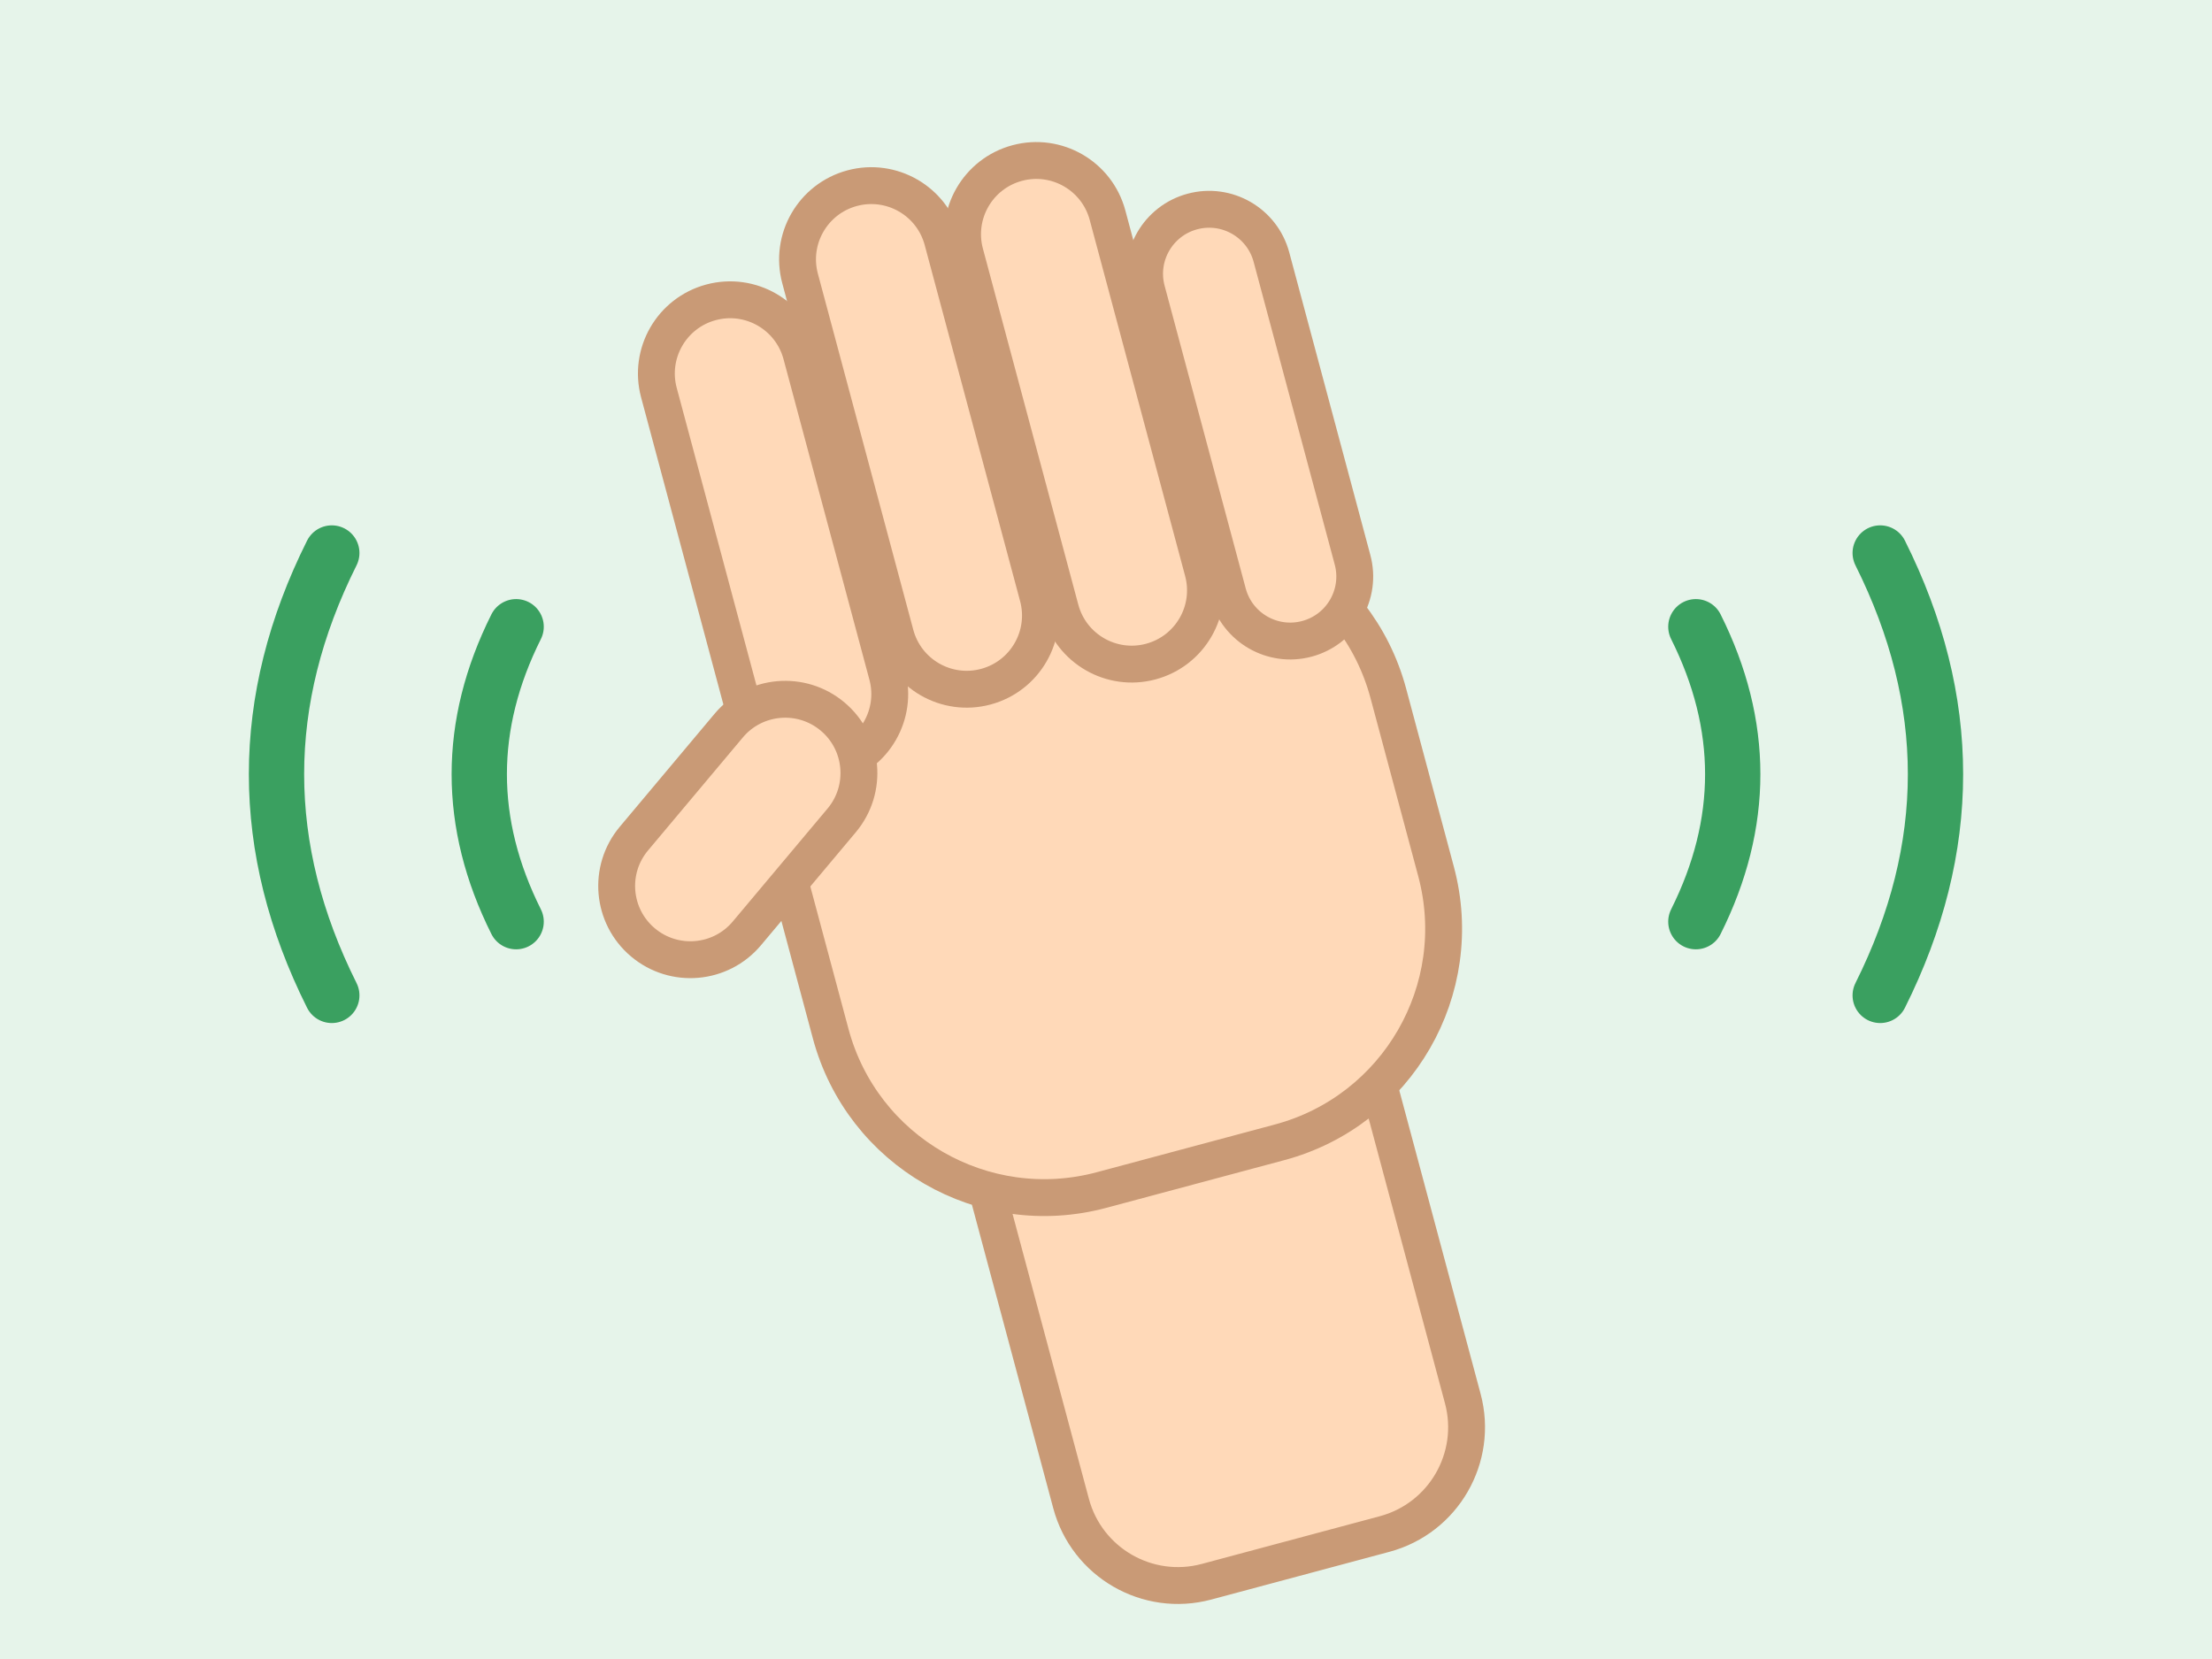
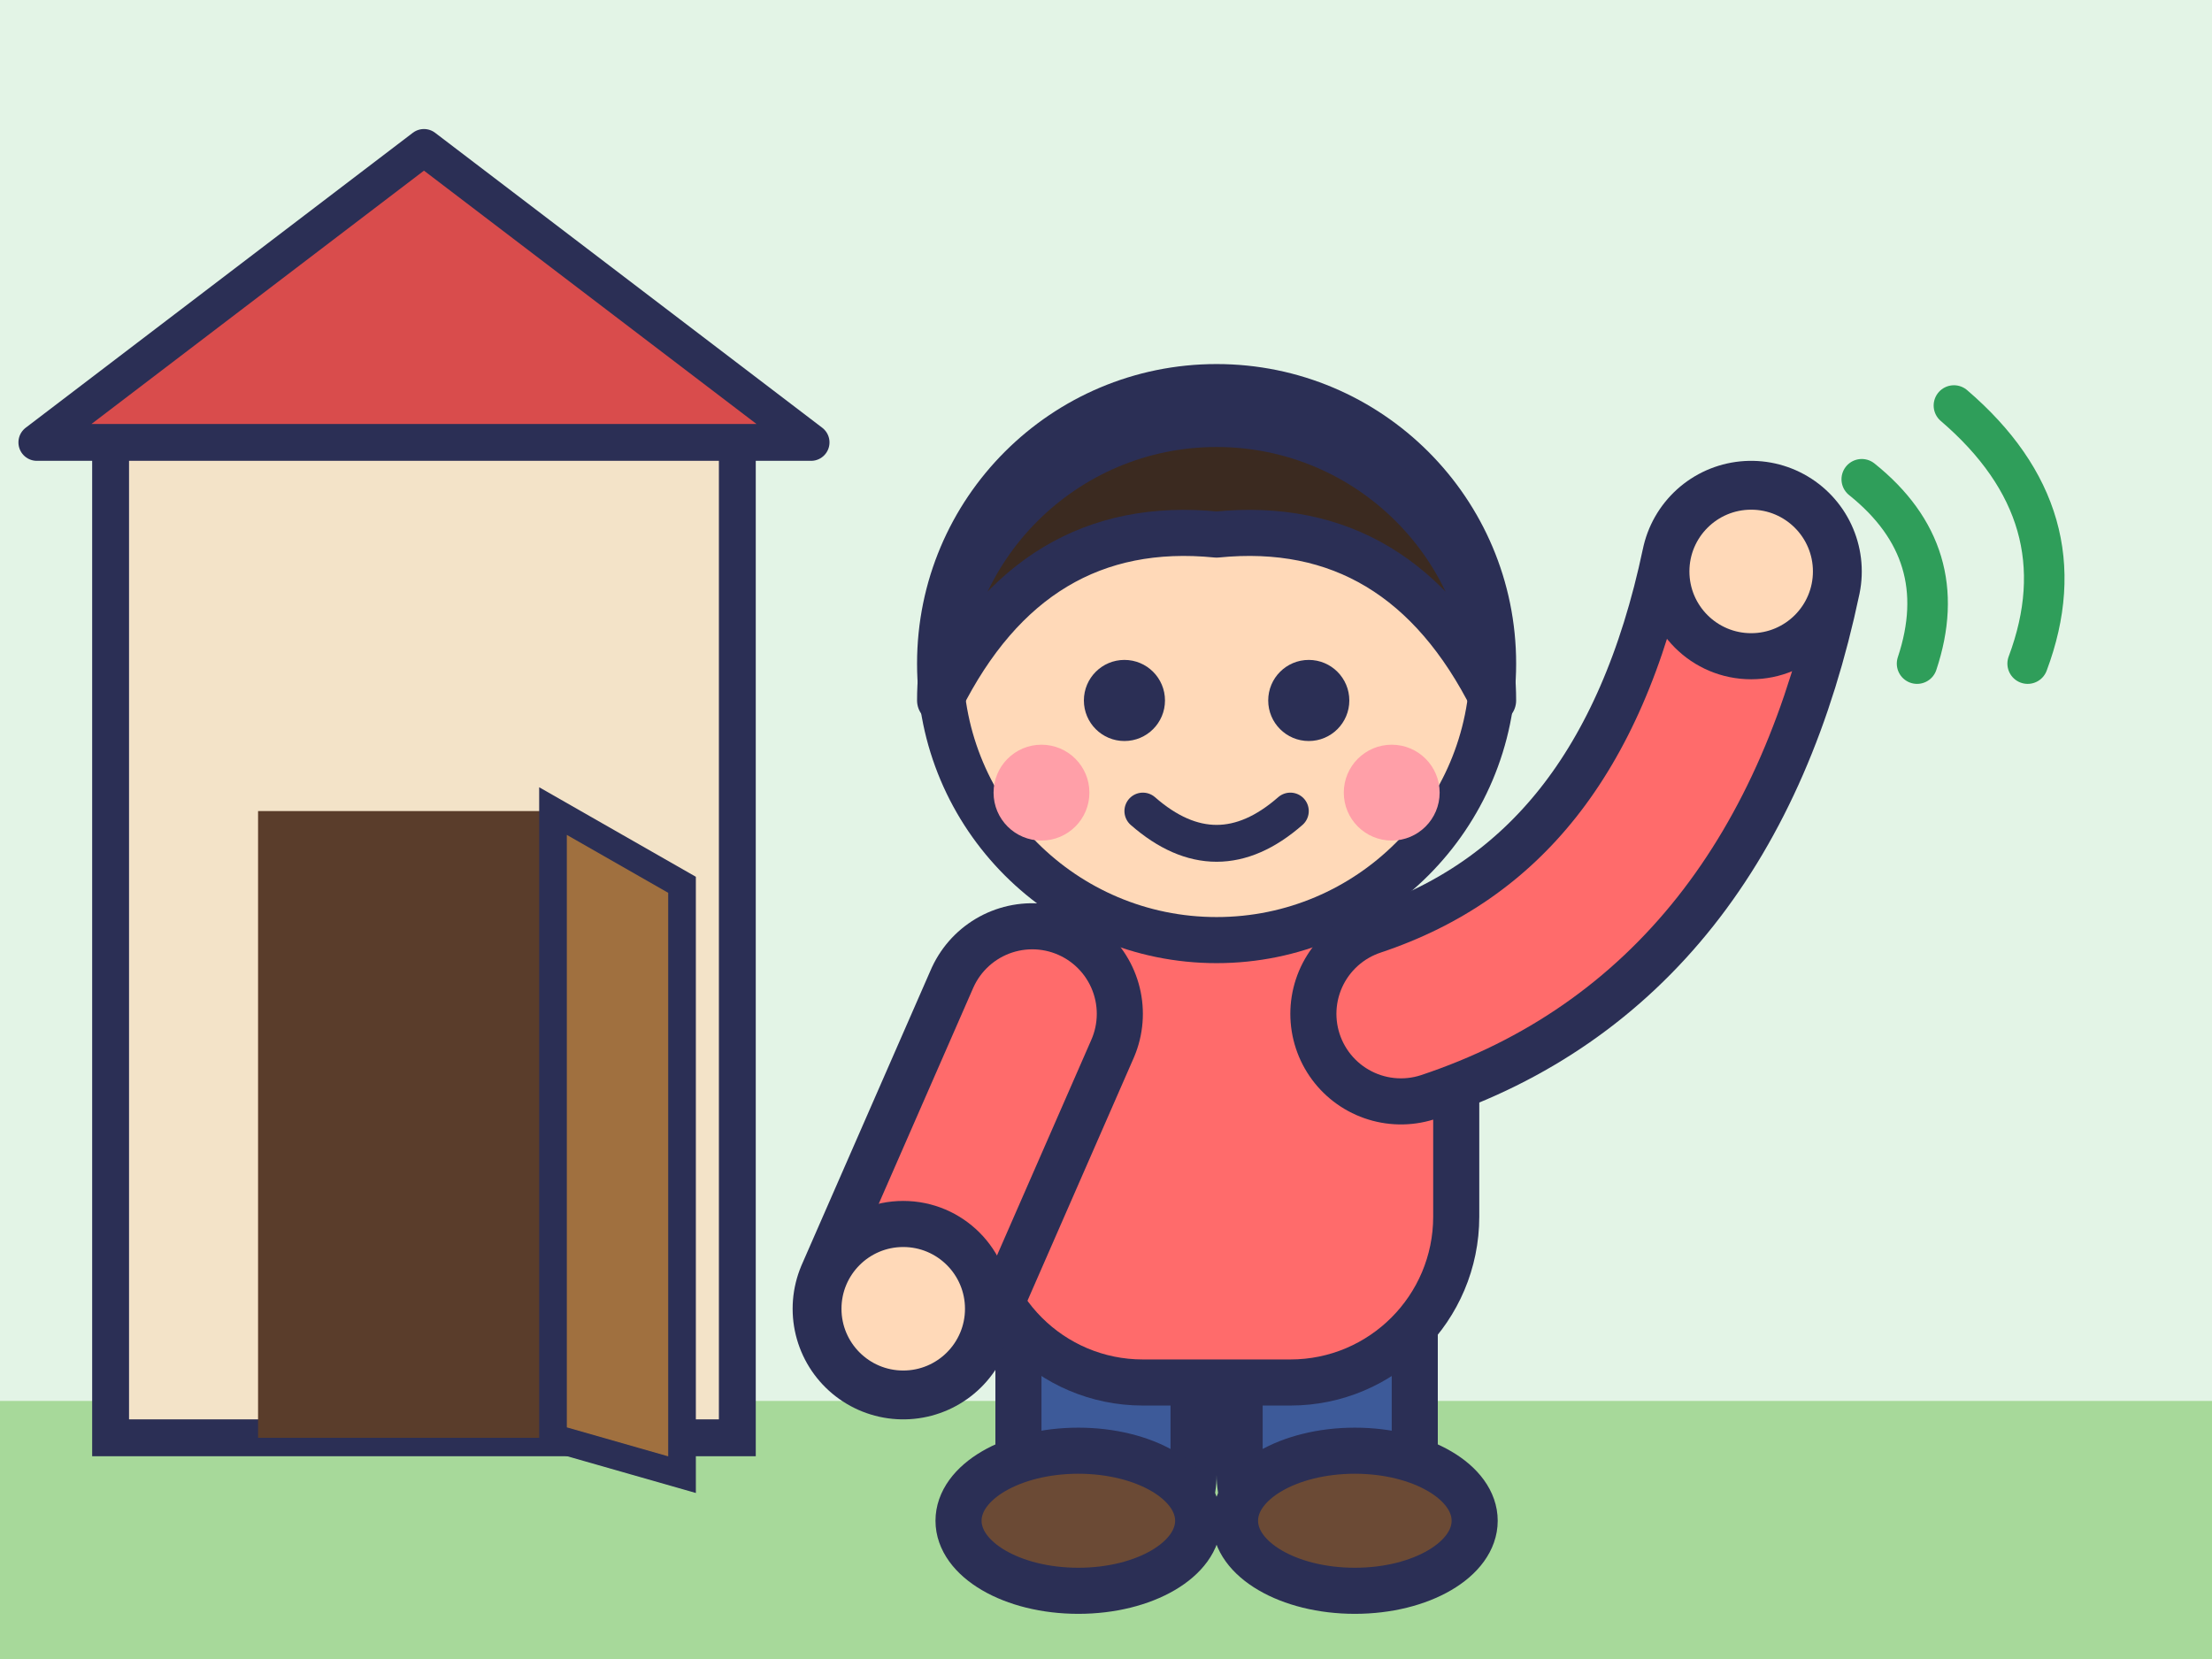
- <svg xmlns="http://www.w3.org/2000/svg" viewBox="0 0 120 90" role="img" aria-label="A waving hand: goodbye">
-   <rect width="120" height="90" fill="#e6f4ea" />
-   <g transform="rotate(-15 60 50)">
-     <rect x="50" y="56" width="22" height="30" rx="6" fill="#ffd9b8" stroke="#c99a76" stroke-width="2" />
-     <rect x="44" y="30" width="34" height="34" rx="12" fill="#ffd9b8" stroke="#c99a76" stroke-width="2" />
-     <g fill="#ffd9b8" stroke="#c99a76" stroke-width="2">
-       <rect x="44" y="12" width="8" height="26" rx="4" />
-       <rect x="53" y="8" width="8" height="28" rx="4" />
-       <rect x="62" y="9" width="8" height="28" rx="4" />
-       <rect x="71" y="14" width="7" height="24" rx="3.5" />
-       <rect x="34" y="36" width="16" height="8" rx="4" transform="rotate(-35 42 40)" />
+ <svg xmlns="http://www.w3.org/2000/svg" viewBox="0 0 120 90" role="img" aria-label="A child walks out of the door and waves goodbye">
+   <rect width="120" height="90" fill="#e3f4e6" />
+   <rect y="76" width="120" height="14" fill="#a7d99a" />
+   <rect x="6" y="22" width="34" height="56" fill="#f3e3c8" stroke="#2b2f55" stroke-width="2" />
+   <path d="M2 24 L23 8 L44 24Z" fill="#d94c4c" stroke="#2b2f55" stroke-width="2" stroke-linejoin="round" />
+   <rect x="14" y="44" width="16" height="34" fill="#5a3d2b" />
+   <path d="M30 44 L37 48 V80 L30 78Z" fill="#a0703f" stroke="#2b2f55" stroke-width="1.5" />
+   <g transform="translate(66 86) scale(1.0)">
+     <path d="M-6 -14 L-6 -6" fill="none" stroke="#2b2f55" stroke-width="12.0" stroke-linecap="round" stroke-linejoin="round" />
+     <path d="M-6 -14 L-6 -6" fill="none" stroke="#3d5a99" stroke-width="7" stroke-linecap="round" stroke-linejoin="round" />
+     <path d="M6 -14 L6 -6" fill="none" stroke="#2b2f55" stroke-width="12.0" stroke-linecap="round" stroke-linejoin="round" />
+     <path d="M6 -14 L6 -6" fill="none" stroke="#3d5a99" stroke-width="7" stroke-linecap="round" stroke-linejoin="round" />
+     <ellipse cx="-7.5" cy="-3.5" rx="6.5" ry="3.8" fill="#6b4a35" stroke="#2b2f55" stroke-width="2.5" />
+     <ellipse cx="7.5" cy="-3.5" rx="6.5" ry="3.8" fill="#6b4a35" stroke="#2b2f55" stroke-width="2.5" />
+     <rect x="-13" y="-37" width="26" height="26" rx="9" fill="#ff6b6b" stroke="#2b2f55" stroke-width="2.5" />
+     <g transform="translate(0 -50) rotate(0)">
+       <circle r="15" fill="#ffd9b8" stroke="#2b2f55" stroke-width="2.5" />
+       <path d="M-15 2 A15 15 0 1 1 15 2 Q10 -8 0 -7 Q-10 -8 -15 2Z" fill="#3b2a20" stroke="#2b2f55" stroke-width="2.5" stroke-linejoin="round" />
+       <circle cx="-5" cy="2" r="2.2" fill="#2b2f55" />
+       <circle cx="5" cy="2" r="2.2" fill="#2b2f55" />
+       <circle cx="-9.5" cy="7" r="2.6" fill="#ff9fa8" />
+       <circle cx="9.5" cy="7" r="2.6" fill="#ff9fa8" />
+       <path d="M-4 8 Q0 11.5 4 8" fill="none" stroke="#2b2f55" stroke-width="2" stroke-linecap="round" />
    </g>
+     <path d="M-10 -31 L-17 -15" fill="none" stroke="#2b2f55" stroke-width="12.0" stroke-linecap="round" stroke-linejoin="round" />
+     <path d="M-10 -31 L-17 -15" fill="none" stroke="#ff6b6b" stroke-width="7" stroke-linecap="round" stroke-linejoin="round" />
+     <circle cx="-17" cy="-15" r="4.6" fill="#ffd9b8" stroke="#2b2f55" stroke-width="2.5" />
+     <path d="M10 -31 Q25 -36 29 -55" fill="none" stroke="#2b2f55" stroke-width="12.0" stroke-linecap="round" stroke-linejoin="round" />
+     <path d="M10 -31 Q25 -36 29 -55" fill="none" stroke="#ff6b6b" stroke-width="7" stroke-linecap="round" stroke-linejoin="round" />
+     <circle cx="29" cy="-55" r="4.6" fill="#ffd9b8" stroke="#2b2f55" stroke-width="2.5" />
  </g>
-   <g fill="none" stroke="#3aa060" stroke-width="3" stroke-linecap="round">
-     <path d="M18 30 Q12 42 18 54" />
-     <path d="M28 34 Q24 42 28 50" />
-     <path d="M102 30 Q108 42 102 54" />
-     <path d="M92 34 Q96 42 92 50" />
-   </g>
+   <path d="M101 26 q5 4 3 10 M106 22 q7 6 4 14" fill="none" stroke="#2f9e5a" stroke-width="2.2" stroke-linecap="round" />
</svg>
